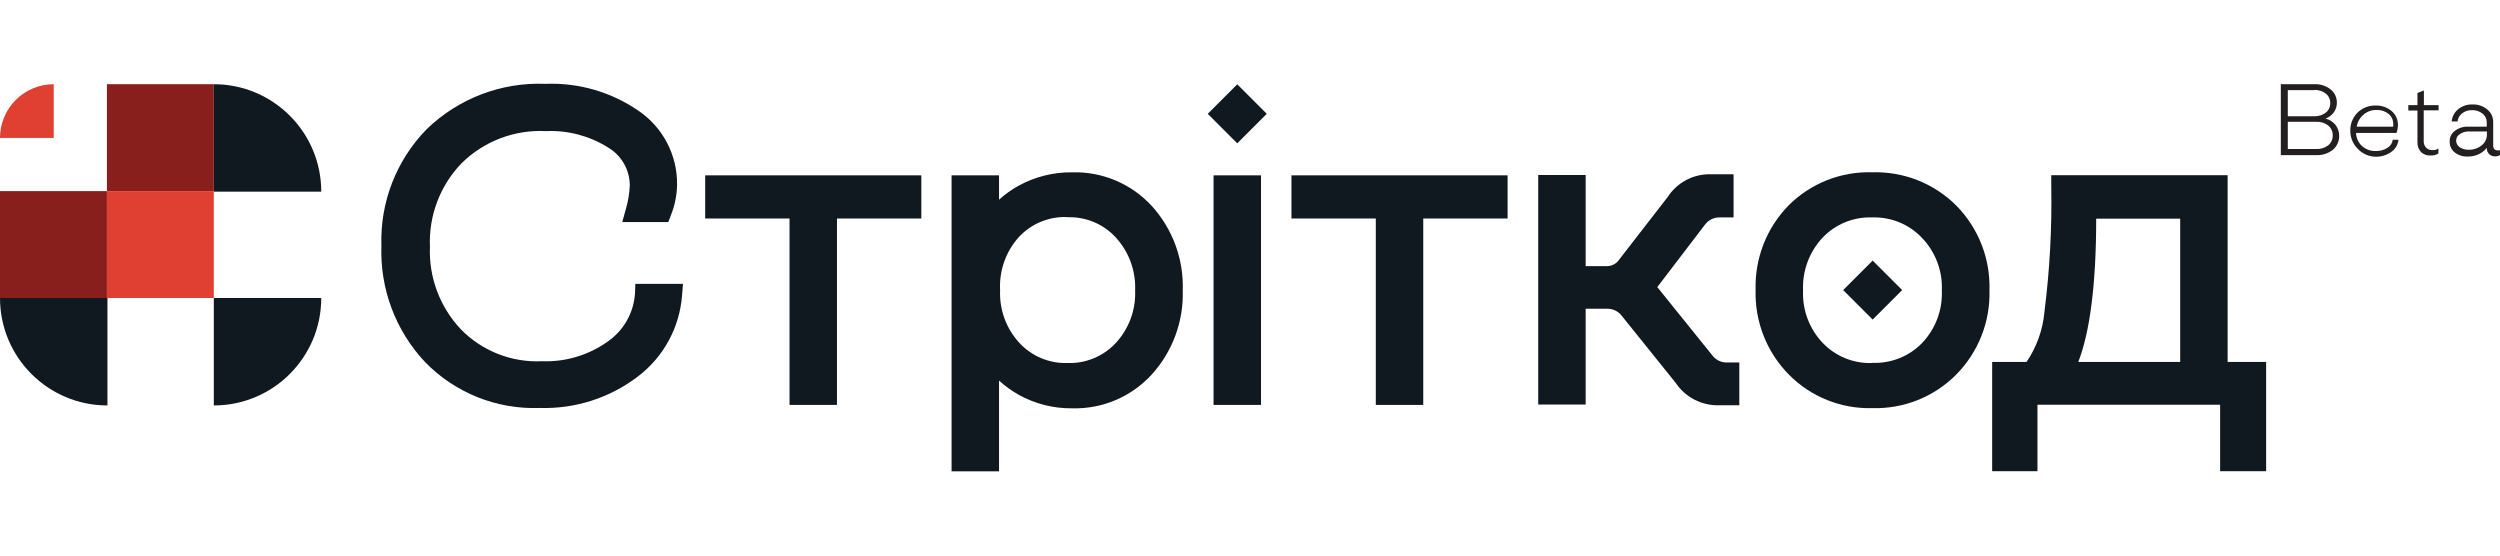
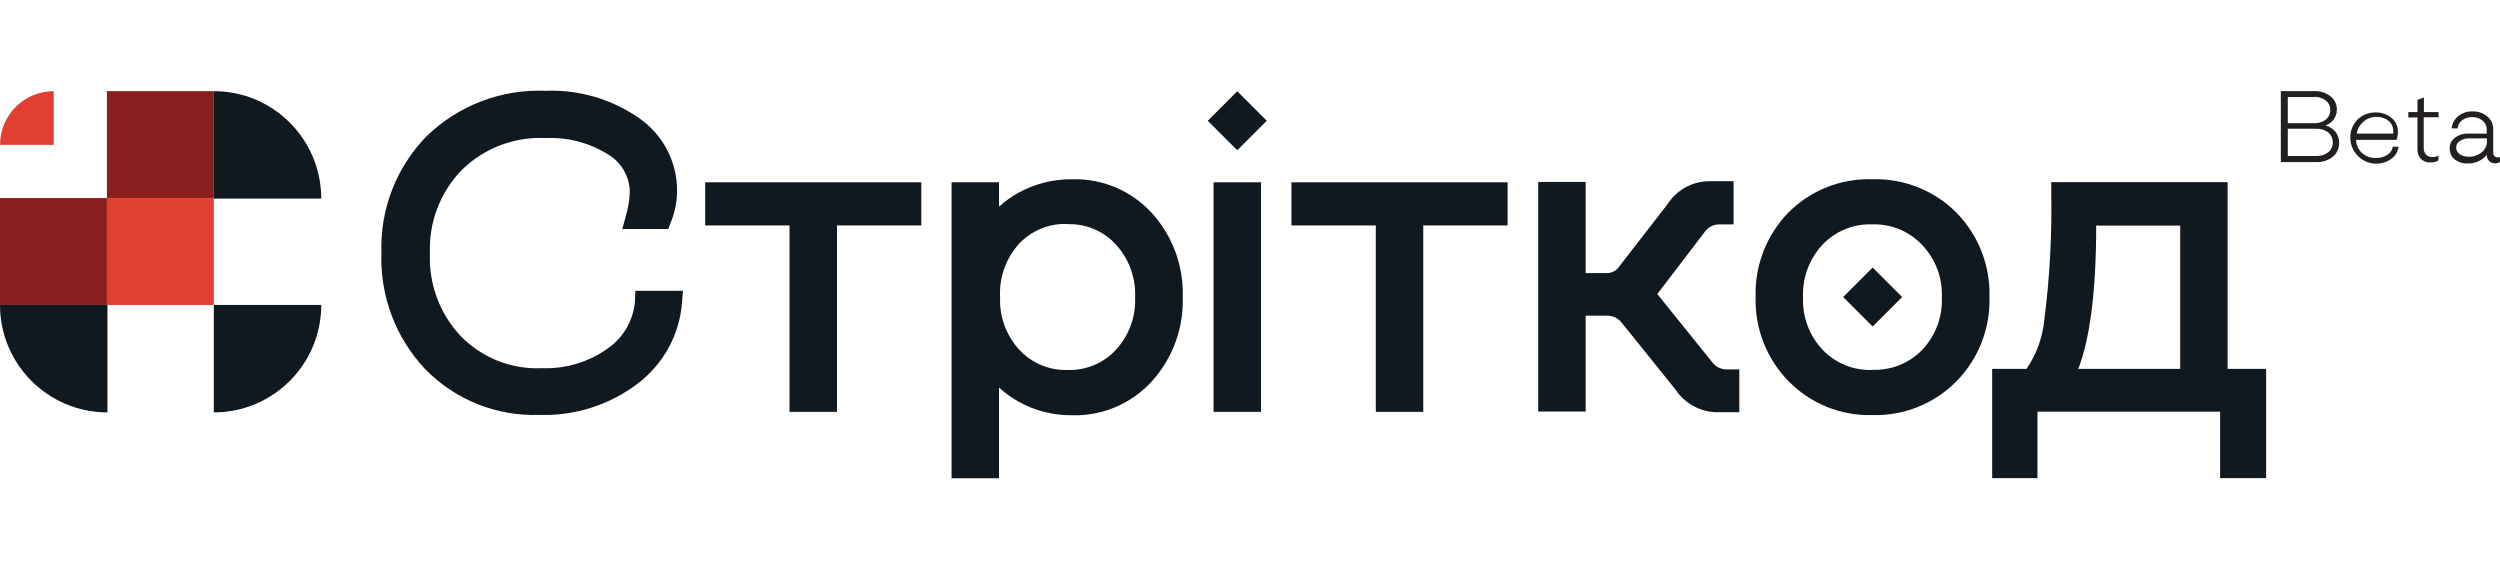
- <svg xmlns="http://www.w3.org/2000/svg" id="Основна_частина_текст" data-name="Основна частина+текст" height="40" width="180" viewBox="0 0 139.61 21.62">
+ <svg xmlns="http://www.w3.org/2000/svg" id="Основна_частина_текст" data-name="Основна частина+текст" height="41" width="180" viewBox="0 0 139.61 21.62">
  <defs>
    <style>.cls-1{fill:#e04031;}.cls-2{fill:#891f1d;}.cls-3{fill:#111920;}.cls-4{fill:#231f20;}</style>
  </defs>
  <path class="cls-1" d="M3,0H3A0,0,0,0,1,3,0V3A0,0,0,0,1,3,3H0A0,0,0,0,1,0,3V3A3,3,0,0,1,3,0Z" />
  <rect class="cls-2" x="5.97" width="5.97" height="5.97" />
  <rect class="cls-1" x="5.97" y="5.97" width="5.97" height="5.97" />
  <path class="cls-3" d="M11.94,11.94h6a0,0,0,0,1,0,0v0a6,6,0,0,1-6,6h0a0,0,0,0,1,0,0v-6A0,0,0,0,1,11.94,11.94Z" />
  <rect class="cls-2" y="5.97" width="5.97" height="5.97" />
  <path class="cls-3" d="M0,11.94H6a0,0,0,0,1,0,0v6a0,0,0,0,1,0,0H6a6,6,0,0,1-6-6v0A0,0,0,0,1,0,11.94Z" />
  <path class="cls-3" d="M11.94,0h0a6,6,0,0,1,6,6V6a0,0,0,0,1,0,0h-6a0,0,0,0,1,0,0V0A0,0,0,0,1,11.94,0Z" />
  <path class="cls-3" d="M-321.09,1817.47a3.56,3.56,0,0,1-1.52,2.67,5.94,5.94,0,0,1-3.67,1.1,5.94,5.94,0,0,1-4.54-1.79,6.34,6.34,0,0,1-1.72-4.61,6.32,6.32,0,0,1,1.76-4.65,6.25,6.25,0,0,1,4.73-1.8,6,6,0,0,1,3.45.91,2.47,2.47,0,0,1,1.22,2.1,5.38,5.38,0,0,1-.22,1.34l-0.2.73h2.57l0.14-.37a4.71,4.71,0,0,0,.35-1.73,4.91,4.91,0,0,0-2.13-4.1,8.55,8.55,0,0,0-5.22-1.52,9,9,0,0,0-6.64,2.54,8.88,8.88,0,0,0-2.52,6.51,9,9,0,0,0,2.44,6.49,8.49,8.49,0,0,0,6.39,2.56,8.6,8.6,0,0,0,5.47-1.74,6.28,6.28,0,0,0,2.49-4.56l0.05-.63h-2.66Z" transform="translate(356.55 -1805.77)" />
  <polygon class="cls-3" points="39.38 7.5 44.09 7.5 44.09 17.91 46.74 17.91 46.74 7.5 51.45 7.5 51.45 5.09 39.38 5.09 39.38 7.5" />
  <path class="cls-3" d="M-296.67,1810.69a6.09,6.09,0,0,0-3,.75,5.8,5.8,0,0,0-1.09.78v-1.36h-2.65v16.53h2.65v-5.07a5.9,5.9,0,0,0,1.09.79,6,6,0,0,0,3,.76,5.8,5.8,0,0,0,4.44-1.89,6.69,6.69,0,0,0,1.73-4.7,6.68,6.68,0,0,0-1.73-4.71A5.82,5.82,0,0,0-296.67,1810.69Zm-0.26,2.51a3.49,3.49,0,0,1,2.7,1.14,4.12,4.12,0,0,1,1.07,2.94,4.07,4.07,0,0,1-1.07,2.93,3.51,3.51,0,0,1-2.7,1.13,3.51,3.51,0,0,1-2.7-1.13,4.08,4.08,0,0,1-1.07-2.93,4.11,4.11,0,0,1,1.07-3A3.51,3.51,0,0,1-296.93,1813.19Z" transform="translate(356.55 -1805.77)" />
  <rect class="cls-3" x="67.77" y="5.09" width="2.65" height="12.82" />
  <polygon class="cls-3" points="72.12 7.5 76.83 7.5 76.83 17.91 79.48 17.91 79.48 7.5 84.19 7.5 84.19 5.09 72.12 5.09 72.12 7.5" />
  <path class="cls-3" d="M-260.93,1820.91l-3.07-3.81,2.65-3.47a1,1,0,0,1,.84-0.42h0.77v-2.41H-261a2.78,2.78,0,0,0-2.42,1.27l-2.69,3.47a0.83,0.83,0,0,1-.73.39H-268v-5.09h-2.65v12.82H-268v-5.35h1.22a1,1,0,0,1,.8.4l3,3.73a2.83,2.83,0,0,0,2.44,1.26h1.12v-2.39h-0.67A1,1,0,0,1-260.93,1820.91Z" transform="translate(356.55 -1805.77)" />
  <path class="cls-3" d="M-252,1810.69a6.32,6.32,0,0,0-4.68,1.86,6.48,6.48,0,0,0-1.83,4.72,6.46,6.46,0,0,0,1.85,4.71,6.31,6.31,0,0,0,4.67,1.88,6.35,6.35,0,0,0,4.68-1.87,6.44,6.44,0,0,0,1.86-4.71,6.46,6.46,0,0,0-1.85-4.73A6.37,6.37,0,0,0-252,1810.69Zm0,10.65a3.64,3.64,0,0,1-2.77-1.13,4,4,0,0,1-1.09-2.92,4.06,4.06,0,0,1,1.09-2.95,3.64,3.64,0,0,1,2.77-1.13,3.66,3.66,0,0,1,2.79,1.15,4,4,0,0,1,1.1,2.94,4,4,0,0,1-1.1,2.92A3.67,3.67,0,0,1-252,1821.33Z" transform="translate(356.55 -1805.77)" />
  <path class="cls-3" d="M-232.15,1821.28v-10.43H-242v0.58a48.73,48.73,0,0,1-.38,7.05,5.9,5.9,0,0,1-1,2.8h-1.92v6.1h2.53v-3.71h10.2v3.71H-230v-6.1h-2.15Zm-2.65-8v8h-5.69c0.64-1.65,1-4.29,1-8h4.69Z" transform="translate(356.55 -1805.77)" />
  <rect class="cls-3" x="-253.14" y="1816.1" width="2.33" height="2.33" transform="translate(1567.75 -1095.33) rotate(45)" />
  <rect class="cls-3" x="-288.62" y="1806.25" width="2.33" height="2.33" transform="translate(1550.39 -1073.12) rotate(45)" />
  <path class="cls-4" d="M-229.17,1805.77h1.86a1.37,1.37,0,0,1,.91.29,0.93,0.93,0,0,1,.35.74,0.91,0.91,0,0,1-.17.54,1,1,0,0,1-.46.35,1.06,1.06,0,0,1,.56.36,1,1,0,0,1,.2.61,1,1,0,0,1-.35.77,1.37,1.37,0,0,1-.91.3h-2v-4Zm1.86,0.33h-1.48v1.46h1.48a1,1,0,0,0,.65-0.21,0.66,0.66,0,0,0,.24-0.53,0.65,0.65,0,0,0-.24-0.52A1,1,0,0,0-227.31,1806.09Zm0.13,1.77h-1.61v1.52h1.61a1,1,0,0,0,.65-0.21,0.69,0.69,0,0,0,.25-0.55,0.7,0.7,0,0,0-.25-0.55A1,1,0,0,0-227.18,1807.87Z" transform="translate(356.55 -1805.77)" />
  <path class="cls-4" d="M-224.9,1809.36a1.4,1.4,0,0,1-.4-1,1.4,1.4,0,0,1,.4-1,1.4,1.4,0,0,1,1-.4,1.34,1.34,0,0,1,.91.31,1,1,0,0,1,.35.78,1.3,1.3,0,0,1-.08.44h-2.26a1.06,1.06,0,0,0,.33.73,1.1,1.1,0,0,0,.79.28,1.11,1.11,0,0,0,.64-0.18,0.61,0.61,0,0,0,.29-0.45h0.32a0.93,0.93,0,0,1-.4.68,1.44,1.44,0,0,1-.88.27A1.4,1.4,0,0,1-224.9,1809.36Zm0-1.22h2c0-.07,0-0.11,0-0.14a0.72,0.72,0,0,0-.26-0.57,1,1,0,0,0-.67-0.22,1.05,1.05,0,0,0-.73.26A1.09,1.09,0,0,0-224.94,1808.14Z" transform="translate(356.55 -1805.77)" />
  <path class="cls-4" d="M-220.38,1807.23h-0.82v1.71a0.51,0.51,0,0,0,.13.37,0.47,0.47,0,0,0,.36.14,0.5,0.5,0,0,0,.33-0.09v0.28a0.74,0.74,0,0,1-.45.11,0.7,0.7,0,0,1-.53-0.2,0.77,0.77,0,0,1-.19-0.55v-1.76h-0.51v-0.3h0.51v-0.68l0.36-.14v0.82h0.82v0.3Z" transform="translate(356.55 -1805.77)" />
  <path class="cls-4" d="M-218.76,1808.14h1.08v-0.25a0.6,0.6,0,0,0-.24-0.48,0.9,0.9,0,0,0-.59-0.19,0.86,0.86,0,0,0-.55.18,0.64,0.64,0,0,0-.25.45h-0.33a1,1,0,0,1,.36-0.68,1.21,1.21,0,0,1,.8-0.27,1.24,1.24,0,0,1,.83.28,0.89,0.89,0,0,1,.33.71v1.32a0.27,0.27,0,0,0,.06.18,0.21,0.21,0,0,0,.16.07,0.29,0.29,0,0,0,.16,0v0.26a0.43,0.43,0,0,1-.27.08,0.46,0.46,0,0,1-.34-0.13,0.47,0.47,0,0,1-.13-0.35h0a1.16,1.16,0,0,1-.45.36,1.4,1.4,0,0,1-.61.13,1.12,1.12,0,0,1-.73-0.23,0.75,0.75,0,0,1-.28-0.61,0.69,0.69,0,0,1,.26-0.57A1.13,1.13,0,0,1-218.76,1808.14Zm-0.63.77a0.45,0.45,0,0,0,.2.38,0.86,0.86,0,0,0,.51.14,1.08,1.08,0,0,0,.71-0.24,0.75,0.75,0,0,0,.3-0.6v-0.18h-1a0.84,0.84,0,0,0-.5.14A0.42,0.42,0,0,0-219.39,1808.91Z" transform="translate(356.55 -1805.77)" />
</svg>
